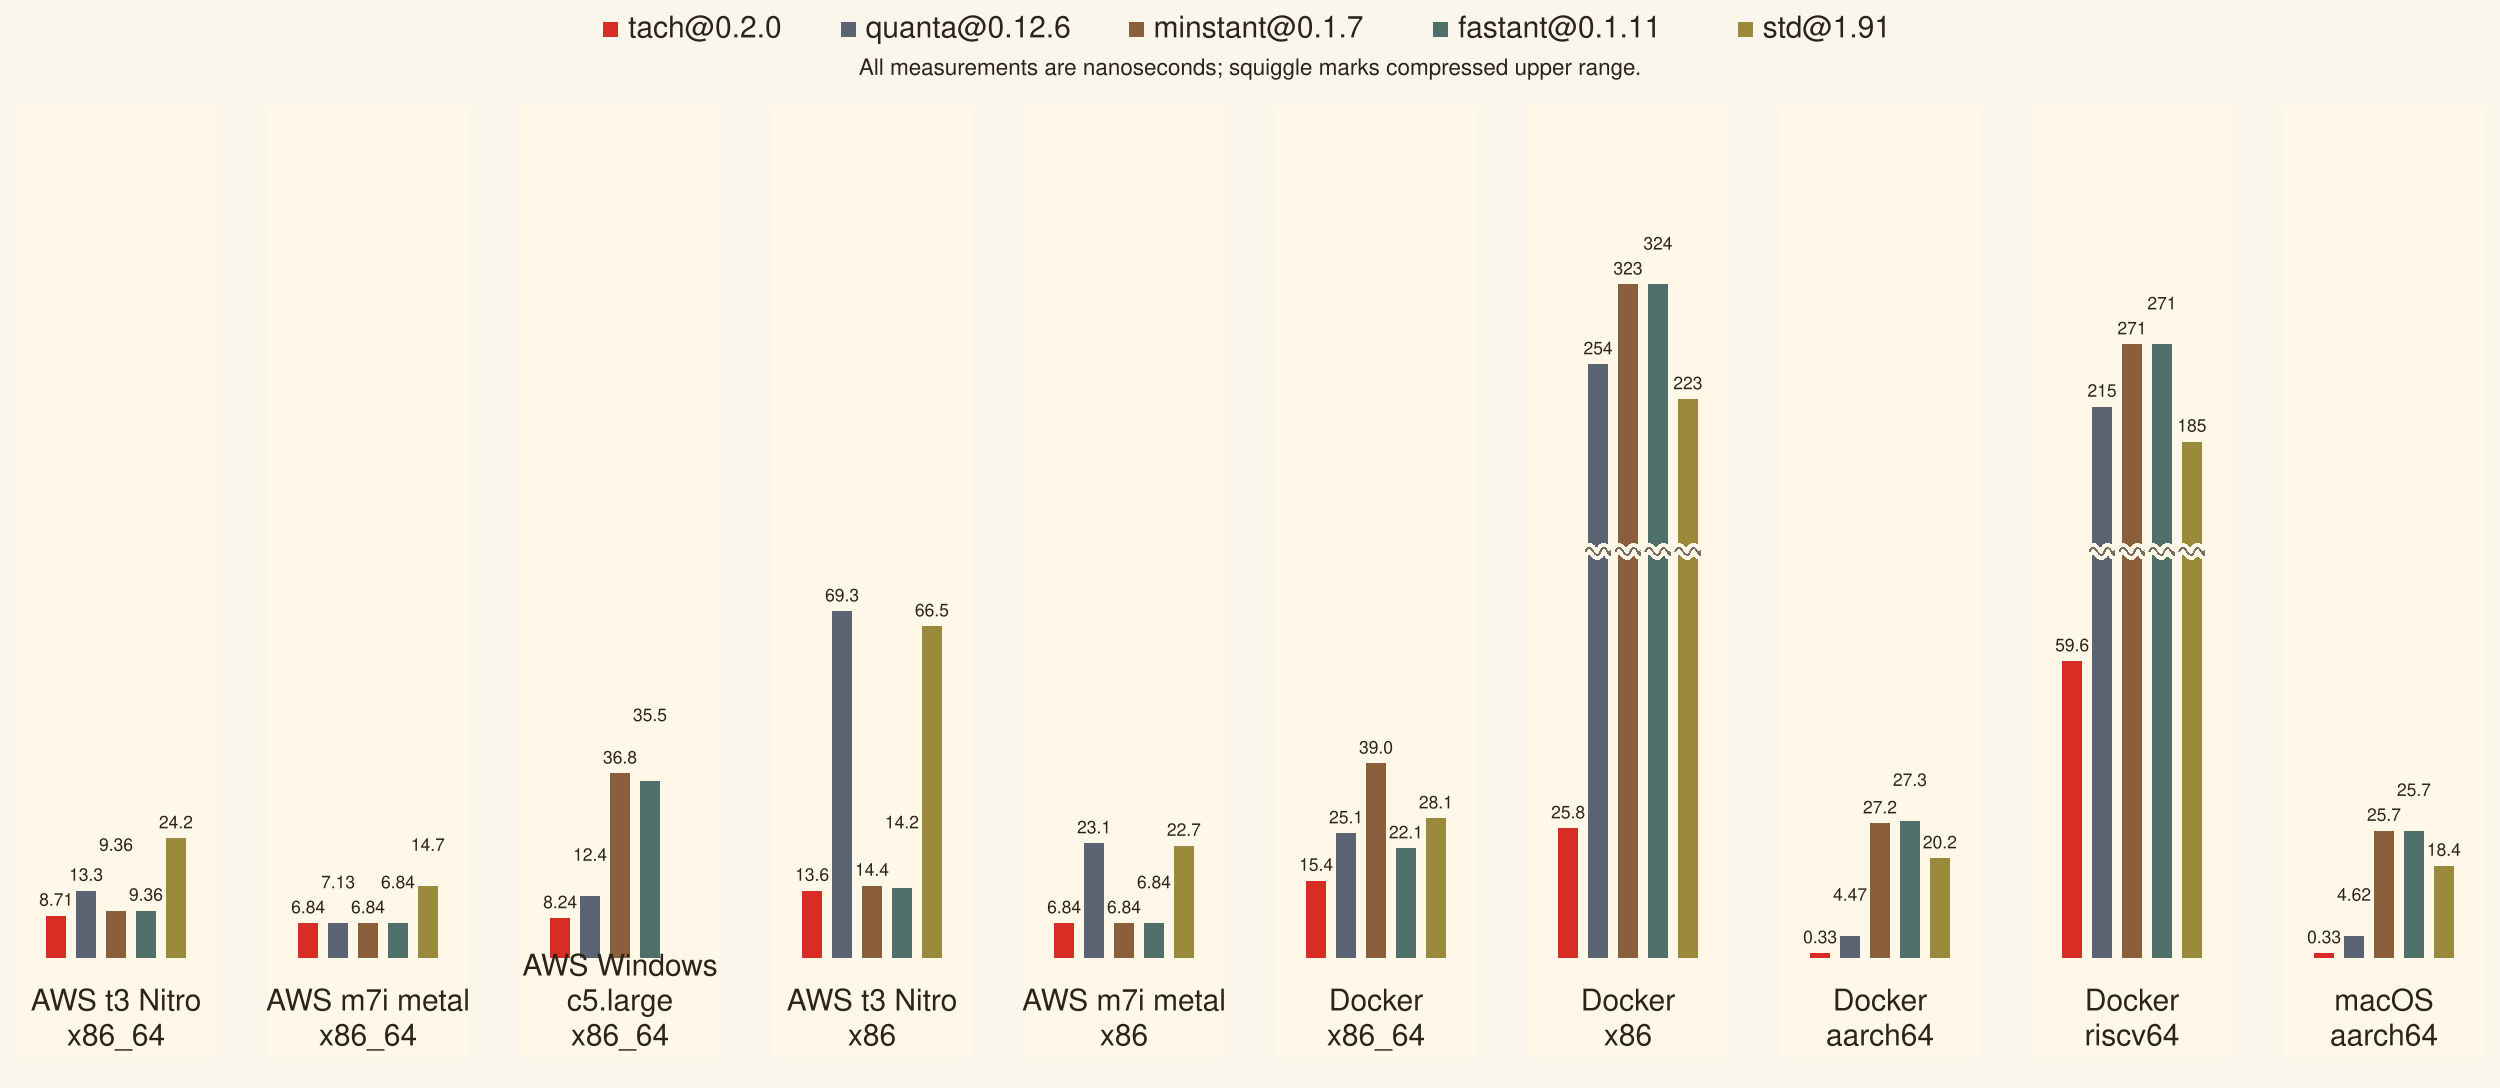
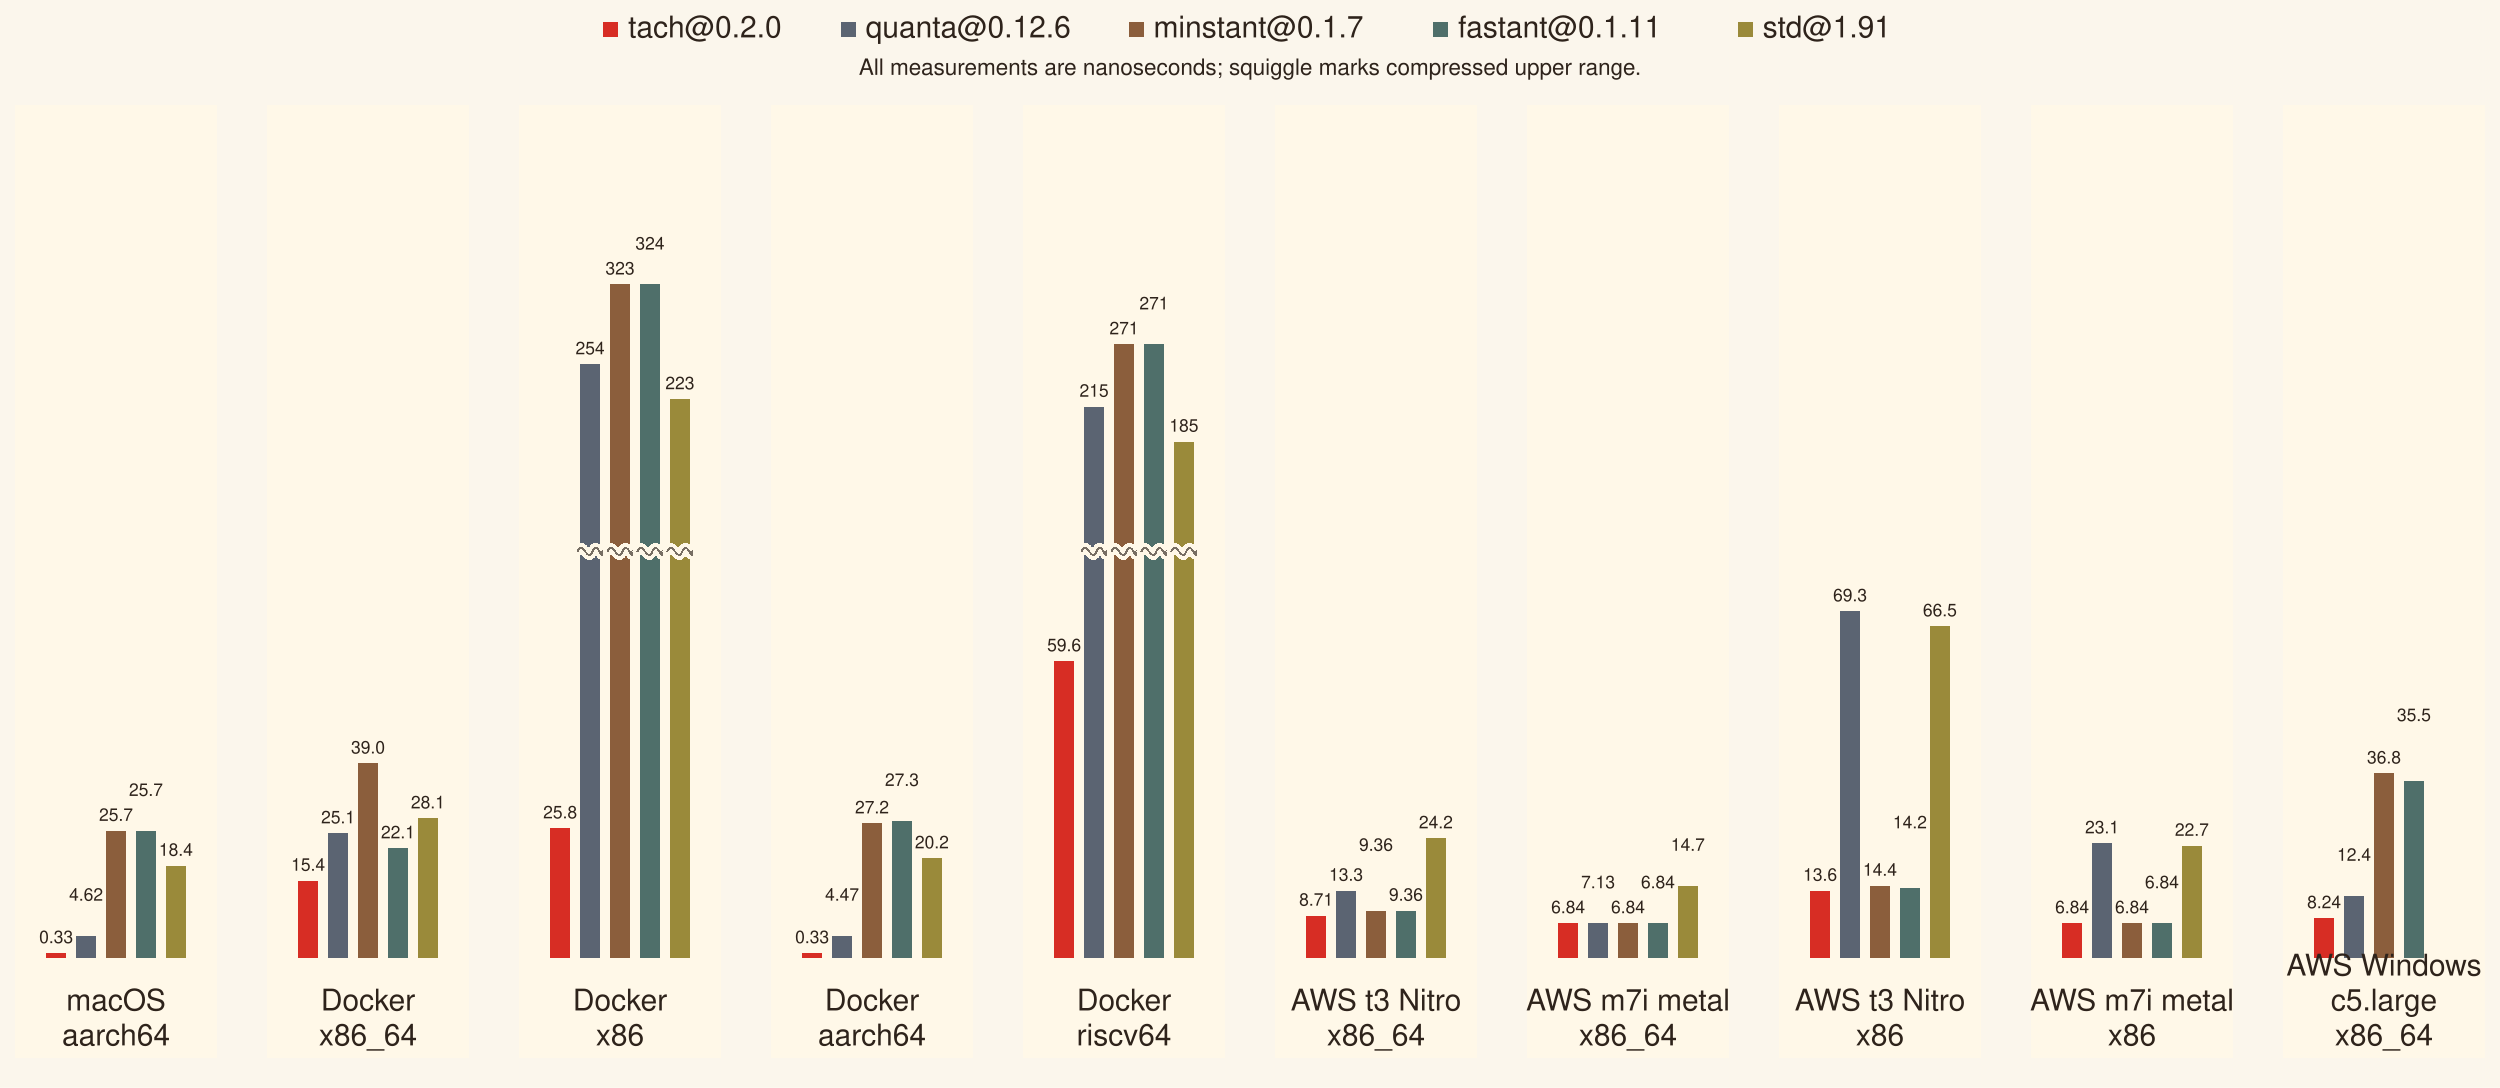
<svg xmlns="http://www.w3.org/2000/svg" width="1002" height="436" viewBox="0 0 1002 436">
  <rect width="1002" height="436" fill="#FBF6EC" />
  <g shape-rendering="crispEdges">
    <rect x="241.76" y="9" width="6" height="6" fill="#D72D24" />
    <text x="251.76" y="15" text-anchor="start" font-family="Avenir Next, Helvetica, Arial, sans-serif" font-size="12" fill="#2E231B">tach@0.2.0</text>
    <rect x="336.96" y="9" width="6" height="6" fill="#5B6472" />
    <text x="346.96" y="15" text-anchor="start" font-family="Avenir Next, Helvetica, Arial, sans-serif" font-size="12" fill="#2E231B">quanta@0.12.6</text>
    <rect x="452.32" y="9" width="6" height="6" fill="#8B5E3C" />
    <text x="462.32" y="15" text-anchor="start" font-family="Avenir Next, Helvetica, Arial, sans-serif" font-size="12" fill="#2E231B">minstant@0.1.7</text>
    <rect x="574.4" y="9" width="6" height="6" fill="#4F6F6A" />
    <text x="584.4" y="15" text-anchor="start" font-family="Avenir Next, Helvetica, Arial, sans-serif" font-size="12" fill="#2E231B">fastant@0.1.11</text>
    <rect x="696.48" y="9" width="6" height="6" fill="#9A8A3A" />
    <text x="706.48" y="15" text-anchor="start" font-family="Avenir Next, Helvetica, Arial, sans-serif" font-size="12" fill="#2E231B">std@1.91</text>
    <text x="501" y="30" text-anchor="middle" font-family="Avenir Next, Helvetica, Arial, sans-serif" font-size="9" fill="#2E231B">All measurements are nanoseconds; squiggle marks compressed upper range.</text>
    <rect x="6" y="42" width="81" height="382" fill="#FFF8E8" />
-     <rect x="18.5" y="367" width="8" height="17" fill="#D72D24" />
-     <text x="22.5" y="363" text-anchor="middle" font-family="Avenir Next, Helvetica, Arial, sans-serif" font-size="7" fill="#2E231B">8.71</text>
-     <rect x="30.5" y="357" width="8" height="27" fill="#5B6472" />
-     <text x="34.5" y="353" text-anchor="middle" font-family="Avenir Next, Helvetica, Arial, sans-serif" font-size="7" fill="#2E231B">13.3</text>
-     <rect x="42.5" y="365" width="8" height="19" fill="#8B5E3C" />
-     <text x="46.5" y="341" text-anchor="middle" font-family="Avenir Next, Helvetica, Arial, sans-serif" font-size="7" fill="#2E231B">9.36</text>
-     <rect x="54.5" y="365" width="8" height="19" fill="#4F6F6A" />
-     <text x="58.5" y="361" text-anchor="middle" font-family="Avenir Next, Helvetica, Arial, sans-serif" font-size="7" fill="#2E231B">9.36</text>
-     <rect x="66.5" y="336" width="8" height="48" fill="#9A8A3A" />
-     <text x="70.5" y="332" text-anchor="middle" font-family="Avenir Next, Helvetica, Arial, sans-serif" font-size="7" fill="#2E231B">24.2</text>
-     <text x="46.5" y="405" text-anchor="middle" font-family="Avenir Next, Helvetica, Arial, sans-serif" font-size="12" fill="#2E231B">AWS t3 Nitro</text>
-     <text x="46.5" y="419" text-anchor="middle" font-family="Avenir Next, Helvetica, Arial, sans-serif" font-size="12" fill="#2E231B">x86_64</text>
+     <rect x="18.5" y="382" width="8" height="2" fill="#D72D24" />
+     <text x="22.5" y="378" text-anchor="middle" font-family="Avenir Next, Helvetica, Arial, sans-serif" font-size="7" fill="#2E231B">0.33</text>
+     <rect x="30.5" y="375" width="8" height="9" fill="#5B6472" />
+     <text x="34.5" y="361" text-anchor="middle" font-family="Avenir Next, Helvetica, Arial, sans-serif" font-size="7" fill="#2E231B">4.62</text>
+     <rect x="42.5" y="333" width="8" height="51" fill="#8B5E3C" />
+     <text x="46.5" y="329" text-anchor="middle" font-family="Avenir Next, Helvetica, Arial, sans-serif" font-size="7" fill="#2E231B">25.7</text>
+     <rect x="54.5" y="333" width="8" height="51" fill="#4F6F6A" />
+     <text x="58.5" y="319" text-anchor="middle" font-family="Avenir Next, Helvetica, Arial, sans-serif" font-size="7" fill="#2E231B">25.7</text>
+     <rect x="66.5" y="347" width="8" height="37" fill="#9A8A3A" />
+     <text x="70.5" y="343" text-anchor="middle" font-family="Avenir Next, Helvetica, Arial, sans-serif" font-size="7" fill="#2E231B">18.4</text>
+     <text x="46.5" y="405" text-anchor="middle" font-family="Avenir Next, Helvetica, Arial, sans-serif" font-size="12" fill="#2E231B">macOS</text>
+     <text x="46.5" y="419" text-anchor="middle" font-family="Avenir Next, Helvetica, Arial, sans-serif" font-size="12" fill="#2E231B">aarch64</text>
    <rect x="107" y="42" width="81" height="382" fill="#FFF8E8" />
-     <rect x="119.5" y="370" width="8" height="14" fill="#D72D24" />
-     <text x="123.5" y="366" text-anchor="middle" font-family="Avenir Next, Helvetica, Arial, sans-serif" font-size="7" fill="#2E231B">6.84</text>
-     <rect x="131.5" y="370" width="8" height="14" fill="#5B6472" />
-     <text x="135.5" y="356" text-anchor="middle" font-family="Avenir Next, Helvetica, Arial, sans-serif" font-size="7" fill="#2E231B">7.13</text>
-     <rect x="143.5" y="370" width="8" height="14" fill="#8B5E3C" />
-     <text x="147.5" y="366" text-anchor="middle" font-family="Avenir Next, Helvetica, Arial, sans-serif" font-size="7" fill="#2E231B">6.84</text>
-     <rect x="155.5" y="370" width="8" height="14" fill="#4F6F6A" />
-     <text x="159.5" y="356" text-anchor="middle" font-family="Avenir Next, Helvetica, Arial, sans-serif" font-size="7" fill="#2E231B">6.84</text>
-     <rect x="167.5" y="355" width="8" height="29" fill="#9A8A3A" />
-     <text x="171.5" y="341" text-anchor="middle" font-family="Avenir Next, Helvetica, Arial, sans-serif" font-size="7" fill="#2E231B">14.7</text>
-     <text x="147.5" y="405" text-anchor="middle" font-family="Avenir Next, Helvetica, Arial, sans-serif" font-size="12" fill="#2E231B">AWS m7i metal</text>
+     <rect x="119.5" y="353" width="8" height="31" fill="#D72D24" />
+     <text x="123.5" y="349" text-anchor="middle" font-family="Avenir Next, Helvetica, Arial, sans-serif" font-size="7" fill="#2E231B">15.4</text>
+     <rect x="131.5" y="334" width="8" height="50" fill="#5B6472" />
+     <text x="135.5" y="330" text-anchor="middle" font-family="Avenir Next, Helvetica, Arial, sans-serif" font-size="7" fill="#2E231B">25.1</text>
+     <rect x="143.5" y="306" width="8" height="78" fill="#8B5E3C" />
+     <text x="147.5" y="302" text-anchor="middle" font-family="Avenir Next, Helvetica, Arial, sans-serif" font-size="7" fill="#2E231B">39.0</text>
+     <rect x="155.5" y="340" width="8" height="44" fill="#4F6F6A" />
+     <text x="159.5" y="336" text-anchor="middle" font-family="Avenir Next, Helvetica, Arial, sans-serif" font-size="7" fill="#2E231B">22.1</text>
+     <rect x="167.5" y="328" width="8" height="56" fill="#9A8A3A" />
+     <text x="171.5" y="324" text-anchor="middle" font-family="Avenir Next, Helvetica, Arial, sans-serif" font-size="7" fill="#2E231B">28.1</text>
+     <text x="147.5" y="405" text-anchor="middle" font-family="Avenir Next, Helvetica, Arial, sans-serif" font-size="12" fill="#2E231B">Docker</text>
    <text x="147.5" y="419" text-anchor="middle" font-family="Avenir Next, Helvetica, Arial, sans-serif" font-size="12" fill="#2E231B">x86_64</text>
    <rect x="208" y="42" width="81" height="382" fill="#FFF8E8" />
-     <rect x="220.5" y="368" width="8" height="16" fill="#D72D24" />
-     <text x="224.5" y="364" text-anchor="middle" font-family="Avenir Next, Helvetica, Arial, sans-serif" font-size="7" fill="#2E231B">8.24</text>
-     <rect x="232.5" y="359" width="8" height="25" fill="#5B6472" />
-     <text x="236.5" y="345" text-anchor="middle" font-family="Avenir Next, Helvetica, Arial, sans-serif" font-size="7" fill="#2E231B">12.4</text>
-     <rect x="244.5" y="310" width="8" height="74" fill="#8B5E3C" />
-     <text x="248.5" y="306" text-anchor="middle" font-family="Avenir Next, Helvetica, Arial, sans-serif" font-size="7" fill="#2E231B">36.8</text>
-     <rect x="256.5" y="313" width="8" height="71" fill="#4F6F6A" />
-     <text x="260.5" y="289" text-anchor="middle" font-family="Avenir Next, Helvetica, Arial, sans-serif" font-size="7" fill="#2E231B">35.5</text>
-     <text x="248.5" y="391" text-anchor="middle" font-family="Avenir Next, Helvetica, Arial, sans-serif" font-size="12" fill="#2E231B">AWS Windows</text>
-     <text x="248.5" y="405" text-anchor="middle" font-family="Avenir Next, Helvetica, Arial, sans-serif" font-size="12" fill="#2E231B">c5.large</text>
-     <text x="248.5" y="419" text-anchor="middle" font-family="Avenir Next, Helvetica, Arial, sans-serif" font-size="12" fill="#2E231B">x86_64</text>
+     <rect x="220.5" y="332" width="8" height="52" fill="#D72D24" />
+     <text x="224.5" y="328" text-anchor="middle" font-family="Avenir Next, Helvetica, Arial, sans-serif" font-size="7" fill="#2E231B">25.8</text>
+     <rect x="232.5" y="146" width="8" height="238" fill="#5B6472" />
+     <path d="M231.5 221 C233.5 216 235.5 226 237.5 221 S241.5 226 241.5 221" stroke="#FFF8E8" stroke-width="4" fill="none" stroke-linecap="round" />
+     <path d="M231.5 221 C233.5 216 235.5 226 237.5 221 S241.5 226 241.5 221" stroke="#2E231B" stroke-width="0.8" fill="none" stroke-linecap="round" opacity="0.65" />
+     <text x="236.5" y="142" text-anchor="middle" font-family="Avenir Next, Helvetica, Arial, sans-serif" font-size="7" fill="#2E231B">254</text>
+     <rect x="244.5" y="114" width="8" height="270" fill="#8B5E3C" />
+     <path d="M243.5 221 C245.5 216 247.5 226 249.5 221 S253.5 226 253.5 221" stroke="#FFF8E8" stroke-width="4" fill="none" stroke-linecap="round" />
+     <path d="M243.5 221 C245.5 216 247.5 226 249.5 221 S253.5 226 253.5 221" stroke="#2E231B" stroke-width="0.8" fill="none" stroke-linecap="round" opacity="0.65" />
+     <text x="248.5" y="110" text-anchor="middle" font-family="Avenir Next, Helvetica, Arial, sans-serif" font-size="7" fill="#2E231B">323</text>
+     <rect x="256.5" y="114" width="8" height="270" fill="#4F6F6A" />
+     <path d="M255.5 221 C257.5 216 259.5 226 261.5 221 S265.5 226 265.5 221" stroke="#FFF8E8" stroke-width="4" fill="none" stroke-linecap="round" />
+     <path d="M255.5 221 C257.5 216 259.5 226 261.5 221 S265.5 226 265.5 221" stroke="#2E231B" stroke-width="0.8" fill="none" stroke-linecap="round" opacity="0.65" />
+     <text x="260.5" y="100" text-anchor="middle" font-family="Avenir Next, Helvetica, Arial, sans-serif" font-size="7" fill="#2E231B">324</text>
+     <rect x="268.5" y="160" width="8" height="224" fill="#9A8A3A" />
+     <path d="M267.5 221 C269.5 216 271.5 226 273.5 221 S277.5 226 277.5 221" stroke="#FFF8E8" stroke-width="4" fill="none" stroke-linecap="round" />
+     <path d="M267.5 221 C269.5 216 271.5 226 273.5 221 S277.5 226 277.5 221" stroke="#2E231B" stroke-width="0.8" fill="none" stroke-linecap="round" opacity="0.65" />
+     <text x="272.5" y="156" text-anchor="middle" font-family="Avenir Next, Helvetica, Arial, sans-serif" font-size="7" fill="#2E231B">223</text>
+     <text x="248.5" y="405" text-anchor="middle" font-family="Avenir Next, Helvetica, Arial, sans-serif" font-size="12" fill="#2E231B">Docker</text>
+     <text x="248.5" y="419" text-anchor="middle" font-family="Avenir Next, Helvetica, Arial, sans-serif" font-size="12" fill="#2E231B">x86</text>
    <rect x="309" y="42" width="81" height="382" fill="#FFF8E8" />
-     <rect x="321.5" y="357" width="8" height="27" fill="#D72D24" />
-     <text x="325.5" y="353" text-anchor="middle" font-family="Avenir Next, Helvetica, Arial, sans-serif" font-size="7" fill="#2E231B">13.6</text>
-     <rect x="333.5" y="245" width="8" height="139" fill="#5B6472" />
-     <text x="337.5" y="241" text-anchor="middle" font-family="Avenir Next, Helvetica, Arial, sans-serif" font-size="7" fill="#2E231B">69.3</text>
-     <rect x="345.5" y="355" width="8" height="29" fill="#8B5E3C" />
-     <text x="349.5" y="351" text-anchor="middle" font-family="Avenir Next, Helvetica, Arial, sans-serif" font-size="7" fill="#2E231B">14.4</text>
-     <rect x="357.5" y="356" width="8" height="28" fill="#4F6F6A" />
-     <text x="361.5" y="332" text-anchor="middle" font-family="Avenir Next, Helvetica, Arial, sans-serif" font-size="7" fill="#2E231B">14.2</text>
-     <rect x="369.5" y="251" width="8" height="133" fill="#9A8A3A" />
-     <text x="373.5" y="247" text-anchor="middle" font-family="Avenir Next, Helvetica, Arial, sans-serif" font-size="7" fill="#2E231B">66.5</text>
-     <text x="349.5" y="405" text-anchor="middle" font-family="Avenir Next, Helvetica, Arial, sans-serif" font-size="12" fill="#2E231B">AWS t3 Nitro</text>
-     <text x="349.5" y="419" text-anchor="middle" font-family="Avenir Next, Helvetica, Arial, sans-serif" font-size="12" fill="#2E231B">x86</text>
+     <rect x="321.5" y="382" width="8" height="2" fill="#D72D24" />
+     <text x="325.5" y="378" text-anchor="middle" font-family="Avenir Next, Helvetica, Arial, sans-serif" font-size="7" fill="#2E231B">0.33</text>
+     <rect x="333.5" y="375" width="8" height="9" fill="#5B6472" />
+     <text x="337.5" y="361" text-anchor="middle" font-family="Avenir Next, Helvetica, Arial, sans-serif" font-size="7" fill="#2E231B">4.47</text>
+     <rect x="345.5" y="330" width="8" height="54" fill="#8B5E3C" />
+     <text x="349.5" y="326" text-anchor="middle" font-family="Avenir Next, Helvetica, Arial, sans-serif" font-size="7" fill="#2E231B">27.2</text>
+     <rect x="357.5" y="329" width="8" height="55" fill="#4F6F6A" />
+     <text x="361.5" y="315" text-anchor="middle" font-family="Avenir Next, Helvetica, Arial, sans-serif" font-size="7" fill="#2E231B">27.3</text>
+     <rect x="369.5" y="344" width="8" height="40" fill="#9A8A3A" />
+     <text x="373.5" y="340" text-anchor="middle" font-family="Avenir Next, Helvetica, Arial, sans-serif" font-size="7" fill="#2E231B">20.2</text>
+     <text x="349.5" y="405" text-anchor="middle" font-family="Avenir Next, Helvetica, Arial, sans-serif" font-size="12" fill="#2E231B">Docker</text>
+     <text x="349.5" y="419" text-anchor="middle" font-family="Avenir Next, Helvetica, Arial, sans-serif" font-size="12" fill="#2E231B">aarch64</text>
    <rect x="410" y="42" width="81" height="382" fill="#FFF8E8" />
-     <rect x="422.5" y="370" width="8" height="14" fill="#D72D24" />
-     <text x="426.5" y="366" text-anchor="middle" font-family="Avenir Next, Helvetica, Arial, sans-serif" font-size="7" fill="#2E231B">6.84</text>
-     <rect x="434.5" y="338" width="8" height="46" fill="#5B6472" />
-     <text x="438.5" y="334" text-anchor="middle" font-family="Avenir Next, Helvetica, Arial, sans-serif" font-size="7" fill="#2E231B">23.1</text>
-     <rect x="446.5" y="370" width="8" height="14" fill="#8B5E3C" />
-     <text x="450.5" y="366" text-anchor="middle" font-family="Avenir Next, Helvetica, Arial, sans-serif" font-size="7" fill="#2E231B">6.84</text>
-     <rect x="458.5" y="370" width="8" height="14" fill="#4F6F6A" />
-     <text x="462.5" y="356" text-anchor="middle" font-family="Avenir Next, Helvetica, Arial, sans-serif" font-size="7" fill="#2E231B">6.84</text>
-     <rect x="470.5" y="339" width="8" height="45" fill="#9A8A3A" />
-     <text x="474.5" y="335" text-anchor="middle" font-family="Avenir Next, Helvetica, Arial, sans-serif" font-size="7" fill="#2E231B">22.7</text>
-     <text x="450.5" y="405" text-anchor="middle" font-family="Avenir Next, Helvetica, Arial, sans-serif" font-size="12" fill="#2E231B">AWS m7i metal</text>
-     <text x="450.5" y="419" text-anchor="middle" font-family="Avenir Next, Helvetica, Arial, sans-serif" font-size="12" fill="#2E231B">x86</text>
+     <rect x="422.5" y="265" width="8" height="119" fill="#D72D24" />
+     <text x="426.5" y="261" text-anchor="middle" font-family="Avenir Next, Helvetica, Arial, sans-serif" font-size="7" fill="#2E231B">59.6</text>
+     <rect x="434.5" y="163" width="8" height="221" fill="#5B6472" />
+     <path d="M433.5 221 C435.5 216 437.5 226 439.5 221 S443.5 226 443.5 221" stroke="#FFF8E8" stroke-width="4" fill="none" stroke-linecap="round" />
+     <path d="M433.5 221 C435.5 216 437.5 226 439.5 221 S443.5 226 443.5 221" stroke="#2E231B" stroke-width="0.8" fill="none" stroke-linecap="round" opacity="0.65" />
+     <text x="438.5" y="159" text-anchor="middle" font-family="Avenir Next, Helvetica, Arial, sans-serif" font-size="7" fill="#2E231B">215</text>
+     <rect x="446.5" y="138" width="8" height="246" fill="#8B5E3C" />
+     <path d="M445.5 221 C447.5 216 449.5 226 451.5 221 S455.5 226 455.5 221" stroke="#FFF8E8" stroke-width="4" fill="none" stroke-linecap="round" />
+     <path d="M445.5 221 C447.5 216 449.5 226 451.5 221 S455.5 226 455.5 221" stroke="#2E231B" stroke-width="0.8" fill="none" stroke-linecap="round" opacity="0.65" />
+     <text x="450.5" y="134" text-anchor="middle" font-family="Avenir Next, Helvetica, Arial, sans-serif" font-size="7" fill="#2E231B">271</text>
+     <rect x="458.5" y="138" width="8" height="246" fill="#4F6F6A" />
+     <path d="M457.5 221 C459.5 216 461.5 226 463.5 221 S467.5 226 467.5 221" stroke="#FFF8E8" stroke-width="4" fill="none" stroke-linecap="round" />
+     <path d="M457.5 221 C459.5 216 461.5 226 463.5 221 S467.5 226 467.5 221" stroke="#2E231B" stroke-width="0.8" fill="none" stroke-linecap="round" opacity="0.65" />
+     <text x="462.5" y="124" text-anchor="middle" font-family="Avenir Next, Helvetica, Arial, sans-serif" font-size="7" fill="#2E231B">271</text>
+     <rect x="470.5" y="177" width="8" height="207" fill="#9A8A3A" />
+     <path d="M469.5 221 C471.5 216 473.5 226 475.5 221 S479.5 226 479.5 221" stroke="#FFF8E8" stroke-width="4" fill="none" stroke-linecap="round" />
+     <path d="M469.5 221 C471.5 216 473.5 226 475.5 221 S479.5 226 479.5 221" stroke="#2E231B" stroke-width="0.8" fill="none" stroke-linecap="round" opacity="0.65" />
+     <text x="474.5" y="173" text-anchor="middle" font-family="Avenir Next, Helvetica, Arial, sans-serif" font-size="7" fill="#2E231B">185</text>
+     <text x="450.5" y="405" text-anchor="middle" font-family="Avenir Next, Helvetica, Arial, sans-serif" font-size="12" fill="#2E231B">Docker</text>
+     <text x="450.5" y="419" text-anchor="middle" font-family="Avenir Next, Helvetica, Arial, sans-serif" font-size="12" fill="#2E231B">riscv64</text>
    <rect x="511" y="42" width="81" height="382" fill="#FFF8E8" />
-     <rect x="523.5" y="353" width="8" height="31" fill="#D72D24" />
-     <text x="527.5" y="349" text-anchor="middle" font-family="Avenir Next, Helvetica, Arial, sans-serif" font-size="7" fill="#2E231B">15.4</text>
-     <rect x="535.5" y="334" width="8" height="50" fill="#5B6472" />
-     <text x="539.5" y="330" text-anchor="middle" font-family="Avenir Next, Helvetica, Arial, sans-serif" font-size="7" fill="#2E231B">25.1</text>
-     <rect x="547.5" y="306" width="8" height="78" fill="#8B5E3C" />
-     <text x="551.5" y="302" text-anchor="middle" font-family="Avenir Next, Helvetica, Arial, sans-serif" font-size="7" fill="#2E231B">39.0</text>
-     <rect x="559.5" y="340" width="8" height="44" fill="#4F6F6A" />
-     <text x="563.5" y="336" text-anchor="middle" font-family="Avenir Next, Helvetica, Arial, sans-serif" font-size="7" fill="#2E231B">22.1</text>
-     <rect x="571.5" y="328" width="8" height="56" fill="#9A8A3A" />
-     <text x="575.5" y="324" text-anchor="middle" font-family="Avenir Next, Helvetica, Arial, sans-serif" font-size="7" fill="#2E231B">28.1</text>
-     <text x="551.5" y="405" text-anchor="middle" font-family="Avenir Next, Helvetica, Arial, sans-serif" font-size="12" fill="#2E231B">Docker</text>
+     <rect x="523.5" y="367" width="8" height="17" fill="#D72D24" />
+     <text x="527.5" y="363" text-anchor="middle" font-family="Avenir Next, Helvetica, Arial, sans-serif" font-size="7" fill="#2E231B">8.71</text>
+     <rect x="535.5" y="357" width="8" height="27" fill="#5B6472" />
+     <text x="539.5" y="353" text-anchor="middle" font-family="Avenir Next, Helvetica, Arial, sans-serif" font-size="7" fill="#2E231B">13.3</text>
+     <rect x="547.5" y="365" width="8" height="19" fill="#8B5E3C" />
+     <text x="551.5" y="341" text-anchor="middle" font-family="Avenir Next, Helvetica, Arial, sans-serif" font-size="7" fill="#2E231B">9.36</text>
+     <rect x="559.5" y="365" width="8" height="19" fill="#4F6F6A" />
+     <text x="563.5" y="361" text-anchor="middle" font-family="Avenir Next, Helvetica, Arial, sans-serif" font-size="7" fill="#2E231B">9.36</text>
+     <rect x="571.5" y="336" width="8" height="48" fill="#9A8A3A" />
+     <text x="575.5" y="332" text-anchor="middle" font-family="Avenir Next, Helvetica, Arial, sans-serif" font-size="7" fill="#2E231B">24.2</text>
+     <text x="551.5" y="405" text-anchor="middle" font-family="Avenir Next, Helvetica, Arial, sans-serif" font-size="12" fill="#2E231B">AWS t3 Nitro</text>
    <text x="551.5" y="419" text-anchor="middle" font-family="Avenir Next, Helvetica, Arial, sans-serif" font-size="12" fill="#2E231B">x86_64</text>
    <rect x="612" y="42" width="81" height="382" fill="#FFF8E8" />
-     <rect x="624.5" y="332" width="8" height="52" fill="#D72D24" />
-     <text x="628.5" y="328" text-anchor="middle" font-family="Avenir Next, Helvetica, Arial, sans-serif" font-size="7" fill="#2E231B">25.8</text>
-     <rect x="636.5" y="146" width="8" height="238" fill="#5B6472" />
-     <path d="M635.5 221 C637.5 216 639.5 226 641.5 221 S645.5 226 645.5 221" stroke="#FFF8E8" stroke-width="4" fill="none" stroke-linecap="round" />
-     <path d="M635.5 221 C637.5 216 639.5 226 641.5 221 S645.5 226 645.5 221" stroke="#2E231B" stroke-width="0.8" fill="none" stroke-linecap="round" opacity="0.65" />
-     <text x="640.5" y="142" text-anchor="middle" font-family="Avenir Next, Helvetica, Arial, sans-serif" font-size="7" fill="#2E231B">254</text>
-     <rect x="648.5" y="114" width="8" height="270" fill="#8B5E3C" />
-     <path d="M647.5 221 C649.5 216 651.5 226 653.5 221 S657.5 226 657.5 221" stroke="#FFF8E8" stroke-width="4" fill="none" stroke-linecap="round" />
-     <path d="M647.5 221 C649.5 216 651.5 226 653.5 221 S657.5 226 657.5 221" stroke="#2E231B" stroke-width="0.8" fill="none" stroke-linecap="round" opacity="0.65" />
-     <text x="652.5" y="110" text-anchor="middle" font-family="Avenir Next, Helvetica, Arial, sans-serif" font-size="7" fill="#2E231B">323</text>
-     <rect x="660.5" y="114" width="8" height="270" fill="#4F6F6A" />
-     <path d="M659.5 221 C661.5 216 663.5 226 665.5 221 S669.5 226 669.5 221" stroke="#FFF8E8" stroke-width="4" fill="none" stroke-linecap="round" />
-     <path d="M659.5 221 C661.5 216 663.5 226 665.5 221 S669.5 226 669.5 221" stroke="#2E231B" stroke-width="0.8" fill="none" stroke-linecap="round" opacity="0.65" />
-     <text x="664.5" y="100" text-anchor="middle" font-family="Avenir Next, Helvetica, Arial, sans-serif" font-size="7" fill="#2E231B">324</text>
-     <rect x="672.5" y="160" width="8" height="224" fill="#9A8A3A" />
-     <path d="M671.5 221 C673.5 216 675.5 226 677.5 221 S681.5 226 681.5 221" stroke="#FFF8E8" stroke-width="4" fill="none" stroke-linecap="round" />
-     <path d="M671.5 221 C673.5 216 675.5 226 677.5 221 S681.5 226 681.5 221" stroke="#2E231B" stroke-width="0.8" fill="none" stroke-linecap="round" opacity="0.65" />
-     <text x="676.5" y="156" text-anchor="middle" font-family="Avenir Next, Helvetica, Arial, sans-serif" font-size="7" fill="#2E231B">223</text>
-     <text x="652.5" y="405" text-anchor="middle" font-family="Avenir Next, Helvetica, Arial, sans-serif" font-size="12" fill="#2E231B">Docker</text>
-     <text x="652.5" y="419" text-anchor="middle" font-family="Avenir Next, Helvetica, Arial, sans-serif" font-size="12" fill="#2E231B">x86</text>
+     <rect x="624.5" y="370" width="8" height="14" fill="#D72D24" />
+     <text x="628.5" y="366" text-anchor="middle" font-family="Avenir Next, Helvetica, Arial, sans-serif" font-size="7" fill="#2E231B">6.84</text>
+     <rect x="636.5" y="370" width="8" height="14" fill="#5B6472" />
+     <text x="640.5" y="356" text-anchor="middle" font-family="Avenir Next, Helvetica, Arial, sans-serif" font-size="7" fill="#2E231B">7.13</text>
+     <rect x="648.5" y="370" width="8" height="14" fill="#8B5E3C" />
+     <text x="652.5" y="366" text-anchor="middle" font-family="Avenir Next, Helvetica, Arial, sans-serif" font-size="7" fill="#2E231B">6.84</text>
+     <rect x="660.5" y="370" width="8" height="14" fill="#4F6F6A" />
+     <text x="664.5" y="356" text-anchor="middle" font-family="Avenir Next, Helvetica, Arial, sans-serif" font-size="7" fill="#2E231B">6.84</text>
+     <rect x="672.5" y="355" width="8" height="29" fill="#9A8A3A" />
+     <text x="676.5" y="341" text-anchor="middle" font-family="Avenir Next, Helvetica, Arial, sans-serif" font-size="7" fill="#2E231B">14.7</text>
+     <text x="652.5" y="405" text-anchor="middle" font-family="Avenir Next, Helvetica, Arial, sans-serif" font-size="12" fill="#2E231B">AWS m7i metal</text>
+     <text x="652.5" y="419" text-anchor="middle" font-family="Avenir Next, Helvetica, Arial, sans-serif" font-size="12" fill="#2E231B">x86_64</text>
    <rect x="713" y="42" width="81" height="382" fill="#FFF8E8" />
-     <rect x="725.5" y="382" width="8" height="2" fill="#D72D24" />
-     <text x="729.5" y="378" text-anchor="middle" font-family="Avenir Next, Helvetica, Arial, sans-serif" font-size="7" fill="#2E231B">0.33</text>
-     <rect x="737.5" y="375" width="8" height="9" fill="#5B6472" />
-     <text x="741.5" y="361" text-anchor="middle" font-family="Avenir Next, Helvetica, Arial, sans-serif" font-size="7" fill="#2E231B">4.47</text>
-     <rect x="749.5" y="330" width="8" height="54" fill="#8B5E3C" />
-     <text x="753.5" y="326" text-anchor="middle" font-family="Avenir Next, Helvetica, Arial, sans-serif" font-size="7" fill="#2E231B">27.2</text>
-     <rect x="761.5" y="329" width="8" height="55" fill="#4F6F6A" />
-     <text x="765.5" y="315" text-anchor="middle" font-family="Avenir Next, Helvetica, Arial, sans-serif" font-size="7" fill="#2E231B">27.3</text>
-     <rect x="773.5" y="344" width="8" height="40" fill="#9A8A3A" />
-     <text x="777.5" y="340" text-anchor="middle" font-family="Avenir Next, Helvetica, Arial, sans-serif" font-size="7" fill="#2E231B">20.2</text>
-     <text x="753.5" y="405" text-anchor="middle" font-family="Avenir Next, Helvetica, Arial, sans-serif" font-size="12" fill="#2E231B">Docker</text>
-     <text x="753.5" y="419" text-anchor="middle" font-family="Avenir Next, Helvetica, Arial, sans-serif" font-size="12" fill="#2E231B">aarch64</text>
+     <rect x="725.5" y="357" width="8" height="27" fill="#D72D24" />
+     <text x="729.5" y="353" text-anchor="middle" font-family="Avenir Next, Helvetica, Arial, sans-serif" font-size="7" fill="#2E231B">13.6</text>
+     <rect x="737.5" y="245" width="8" height="139" fill="#5B6472" />
+     <text x="741.5" y="241" text-anchor="middle" font-family="Avenir Next, Helvetica, Arial, sans-serif" font-size="7" fill="#2E231B">69.3</text>
+     <rect x="749.5" y="355" width="8" height="29" fill="#8B5E3C" />
+     <text x="753.5" y="351" text-anchor="middle" font-family="Avenir Next, Helvetica, Arial, sans-serif" font-size="7" fill="#2E231B">14.4</text>
+     <rect x="761.5" y="356" width="8" height="28" fill="#4F6F6A" />
+     <text x="765.5" y="332" text-anchor="middle" font-family="Avenir Next, Helvetica, Arial, sans-serif" font-size="7" fill="#2E231B">14.2</text>
+     <rect x="773.5" y="251" width="8" height="133" fill="#9A8A3A" />
+     <text x="777.5" y="247" text-anchor="middle" font-family="Avenir Next, Helvetica, Arial, sans-serif" font-size="7" fill="#2E231B">66.5</text>
+     <text x="753.5" y="405" text-anchor="middle" font-family="Avenir Next, Helvetica, Arial, sans-serif" font-size="12" fill="#2E231B">AWS t3 Nitro</text>
+     <text x="753.5" y="419" text-anchor="middle" font-family="Avenir Next, Helvetica, Arial, sans-serif" font-size="12" fill="#2E231B">x86</text>
    <rect x="814" y="42" width="81" height="382" fill="#FFF8E8" />
-     <rect x="826.5" y="265" width="8" height="119" fill="#D72D24" />
-     <text x="830.5" y="261" text-anchor="middle" font-family="Avenir Next, Helvetica, Arial, sans-serif" font-size="7" fill="#2E231B">59.6</text>
-     <rect x="838.5" y="163" width="8" height="221" fill="#5B6472" />
-     <path d="M837.5 221 C839.5 216 841.5 226 843.5 221 S847.5 226 847.5 221" stroke="#FFF8E8" stroke-width="4" fill="none" stroke-linecap="round" />
-     <path d="M837.5 221 C839.5 216 841.5 226 843.5 221 S847.5 226 847.5 221" stroke="#2E231B" stroke-width="0.8" fill="none" stroke-linecap="round" opacity="0.65" />
-     <text x="842.5" y="159" text-anchor="middle" font-family="Avenir Next, Helvetica, Arial, sans-serif" font-size="7" fill="#2E231B">215</text>
-     <rect x="850.5" y="138" width="8" height="246" fill="#8B5E3C" />
-     <path d="M849.5 221 C851.5 216 853.5 226 855.5 221 S859.5 226 859.5 221" stroke="#FFF8E8" stroke-width="4" fill="none" stroke-linecap="round" />
-     <path d="M849.5 221 C851.5 216 853.5 226 855.5 221 S859.5 226 859.5 221" stroke="#2E231B" stroke-width="0.8" fill="none" stroke-linecap="round" opacity="0.65" />
-     <text x="854.5" y="134" text-anchor="middle" font-family="Avenir Next, Helvetica, Arial, sans-serif" font-size="7" fill="#2E231B">271</text>
-     <rect x="862.5" y="138" width="8" height="246" fill="#4F6F6A" />
-     <path d="M861.5 221 C863.5 216 865.5 226 867.5 221 S871.5 226 871.5 221" stroke="#FFF8E8" stroke-width="4" fill="none" stroke-linecap="round" />
-     <path d="M861.5 221 C863.5 216 865.5 226 867.5 221 S871.5 226 871.5 221" stroke="#2E231B" stroke-width="0.8" fill="none" stroke-linecap="round" opacity="0.65" />
-     <text x="866.5" y="124" text-anchor="middle" font-family="Avenir Next, Helvetica, Arial, sans-serif" font-size="7" fill="#2E231B">271</text>
-     <rect x="874.5" y="177" width="8" height="207" fill="#9A8A3A" />
-     <path d="M873.5 221 C875.5 216 877.5 226 879.5 221 S883.5 226 883.5 221" stroke="#FFF8E8" stroke-width="4" fill="none" stroke-linecap="round" />
-     <path d="M873.5 221 C875.5 216 877.5 226 879.5 221 S883.5 226 883.5 221" stroke="#2E231B" stroke-width="0.8" fill="none" stroke-linecap="round" opacity="0.65" />
-     <text x="878.5" y="173" text-anchor="middle" font-family="Avenir Next, Helvetica, Arial, sans-serif" font-size="7" fill="#2E231B">185</text>
-     <text x="854.5" y="405" text-anchor="middle" font-family="Avenir Next, Helvetica, Arial, sans-serif" font-size="12" fill="#2E231B">Docker</text>
-     <text x="854.5" y="419" text-anchor="middle" font-family="Avenir Next, Helvetica, Arial, sans-serif" font-size="12" fill="#2E231B">riscv64</text>
+     <rect x="826.5" y="370" width="8" height="14" fill="#D72D24" />
+     <text x="830.5" y="366" text-anchor="middle" font-family="Avenir Next, Helvetica, Arial, sans-serif" font-size="7" fill="#2E231B">6.84</text>
+     <rect x="838.5" y="338" width="8" height="46" fill="#5B6472" />
+     <text x="842.5" y="334" text-anchor="middle" font-family="Avenir Next, Helvetica, Arial, sans-serif" font-size="7" fill="#2E231B">23.1</text>
+     <rect x="850.5" y="370" width="8" height="14" fill="#8B5E3C" />
+     <text x="854.5" y="366" text-anchor="middle" font-family="Avenir Next, Helvetica, Arial, sans-serif" font-size="7" fill="#2E231B">6.84</text>
+     <rect x="862.5" y="370" width="8" height="14" fill="#4F6F6A" />
+     <text x="866.5" y="356" text-anchor="middle" font-family="Avenir Next, Helvetica, Arial, sans-serif" font-size="7" fill="#2E231B">6.84</text>
+     <rect x="874.5" y="339" width="8" height="45" fill="#9A8A3A" />
+     <text x="878.5" y="335" text-anchor="middle" font-family="Avenir Next, Helvetica, Arial, sans-serif" font-size="7" fill="#2E231B">22.7</text>
+     <text x="854.5" y="405" text-anchor="middle" font-family="Avenir Next, Helvetica, Arial, sans-serif" font-size="12" fill="#2E231B">AWS m7i metal</text>
+     <text x="854.5" y="419" text-anchor="middle" font-family="Avenir Next, Helvetica, Arial, sans-serif" font-size="12" fill="#2E231B">x86</text>
    <rect x="915" y="42" width="81" height="382" fill="#FFF8E8" />
-     <rect x="927.5" y="382" width="8" height="2" fill="#D72D24" />
-     <text x="931.5" y="378" text-anchor="middle" font-family="Avenir Next, Helvetica, Arial, sans-serif" font-size="7" fill="#2E231B">0.33</text>
-     <rect x="939.5" y="375" width="8" height="9" fill="#5B6472" />
-     <text x="943.5" y="361" text-anchor="middle" font-family="Avenir Next, Helvetica, Arial, sans-serif" font-size="7" fill="#2E231B">4.62</text>
-     <rect x="951.5" y="333" width="8" height="51" fill="#8B5E3C" />
-     <text x="955.5" y="329" text-anchor="middle" font-family="Avenir Next, Helvetica, Arial, sans-serif" font-size="7" fill="#2E231B">25.7</text>
-     <rect x="963.5" y="333" width="8" height="51" fill="#4F6F6A" />
-     <text x="967.5" y="319" text-anchor="middle" font-family="Avenir Next, Helvetica, Arial, sans-serif" font-size="7" fill="#2E231B">25.7</text>
-     <rect x="975.5" y="347" width="8" height="37" fill="#9A8A3A" />
-     <text x="979.5" y="343" text-anchor="middle" font-family="Avenir Next, Helvetica, Arial, sans-serif" font-size="7" fill="#2E231B">18.4</text>
-     <text x="955.5" y="405" text-anchor="middle" font-family="Avenir Next, Helvetica, Arial, sans-serif" font-size="12" fill="#2E231B">macOS</text>
-     <text x="955.5" y="419" text-anchor="middle" font-family="Avenir Next, Helvetica, Arial, sans-serif" font-size="12" fill="#2E231B">aarch64</text>
+     <rect x="927.5" y="368" width="8" height="16" fill="#D72D24" />
+     <text x="931.5" y="364" text-anchor="middle" font-family="Avenir Next, Helvetica, Arial, sans-serif" font-size="7" fill="#2E231B">8.24</text>
+     <rect x="939.5" y="359" width="8" height="25" fill="#5B6472" />
+     <text x="943.5" y="345" text-anchor="middle" font-family="Avenir Next, Helvetica, Arial, sans-serif" font-size="7" fill="#2E231B">12.4</text>
+     <rect x="951.5" y="310" width="8" height="74" fill="#8B5E3C" />
+     <text x="955.5" y="306" text-anchor="middle" font-family="Avenir Next, Helvetica, Arial, sans-serif" font-size="7" fill="#2E231B">36.8</text>
+     <rect x="963.5" y="313" width="8" height="71" fill="#4F6F6A" />
+     <text x="967.5" y="289" text-anchor="middle" font-family="Avenir Next, Helvetica, Arial, sans-serif" font-size="7" fill="#2E231B">35.5</text>
+     <text x="955.5" y="391" text-anchor="middle" font-family="Avenir Next, Helvetica, Arial, sans-serif" font-size="12" fill="#2E231B">AWS Windows</text>
+     <text x="955.5" y="405" text-anchor="middle" font-family="Avenir Next, Helvetica, Arial, sans-serif" font-size="12" fill="#2E231B">c5.large</text>
+     <text x="955.5" y="419" text-anchor="middle" font-family="Avenir Next, Helvetica, Arial, sans-serif" font-size="12" fill="#2E231B">x86_64</text>
  </g>
</svg>
